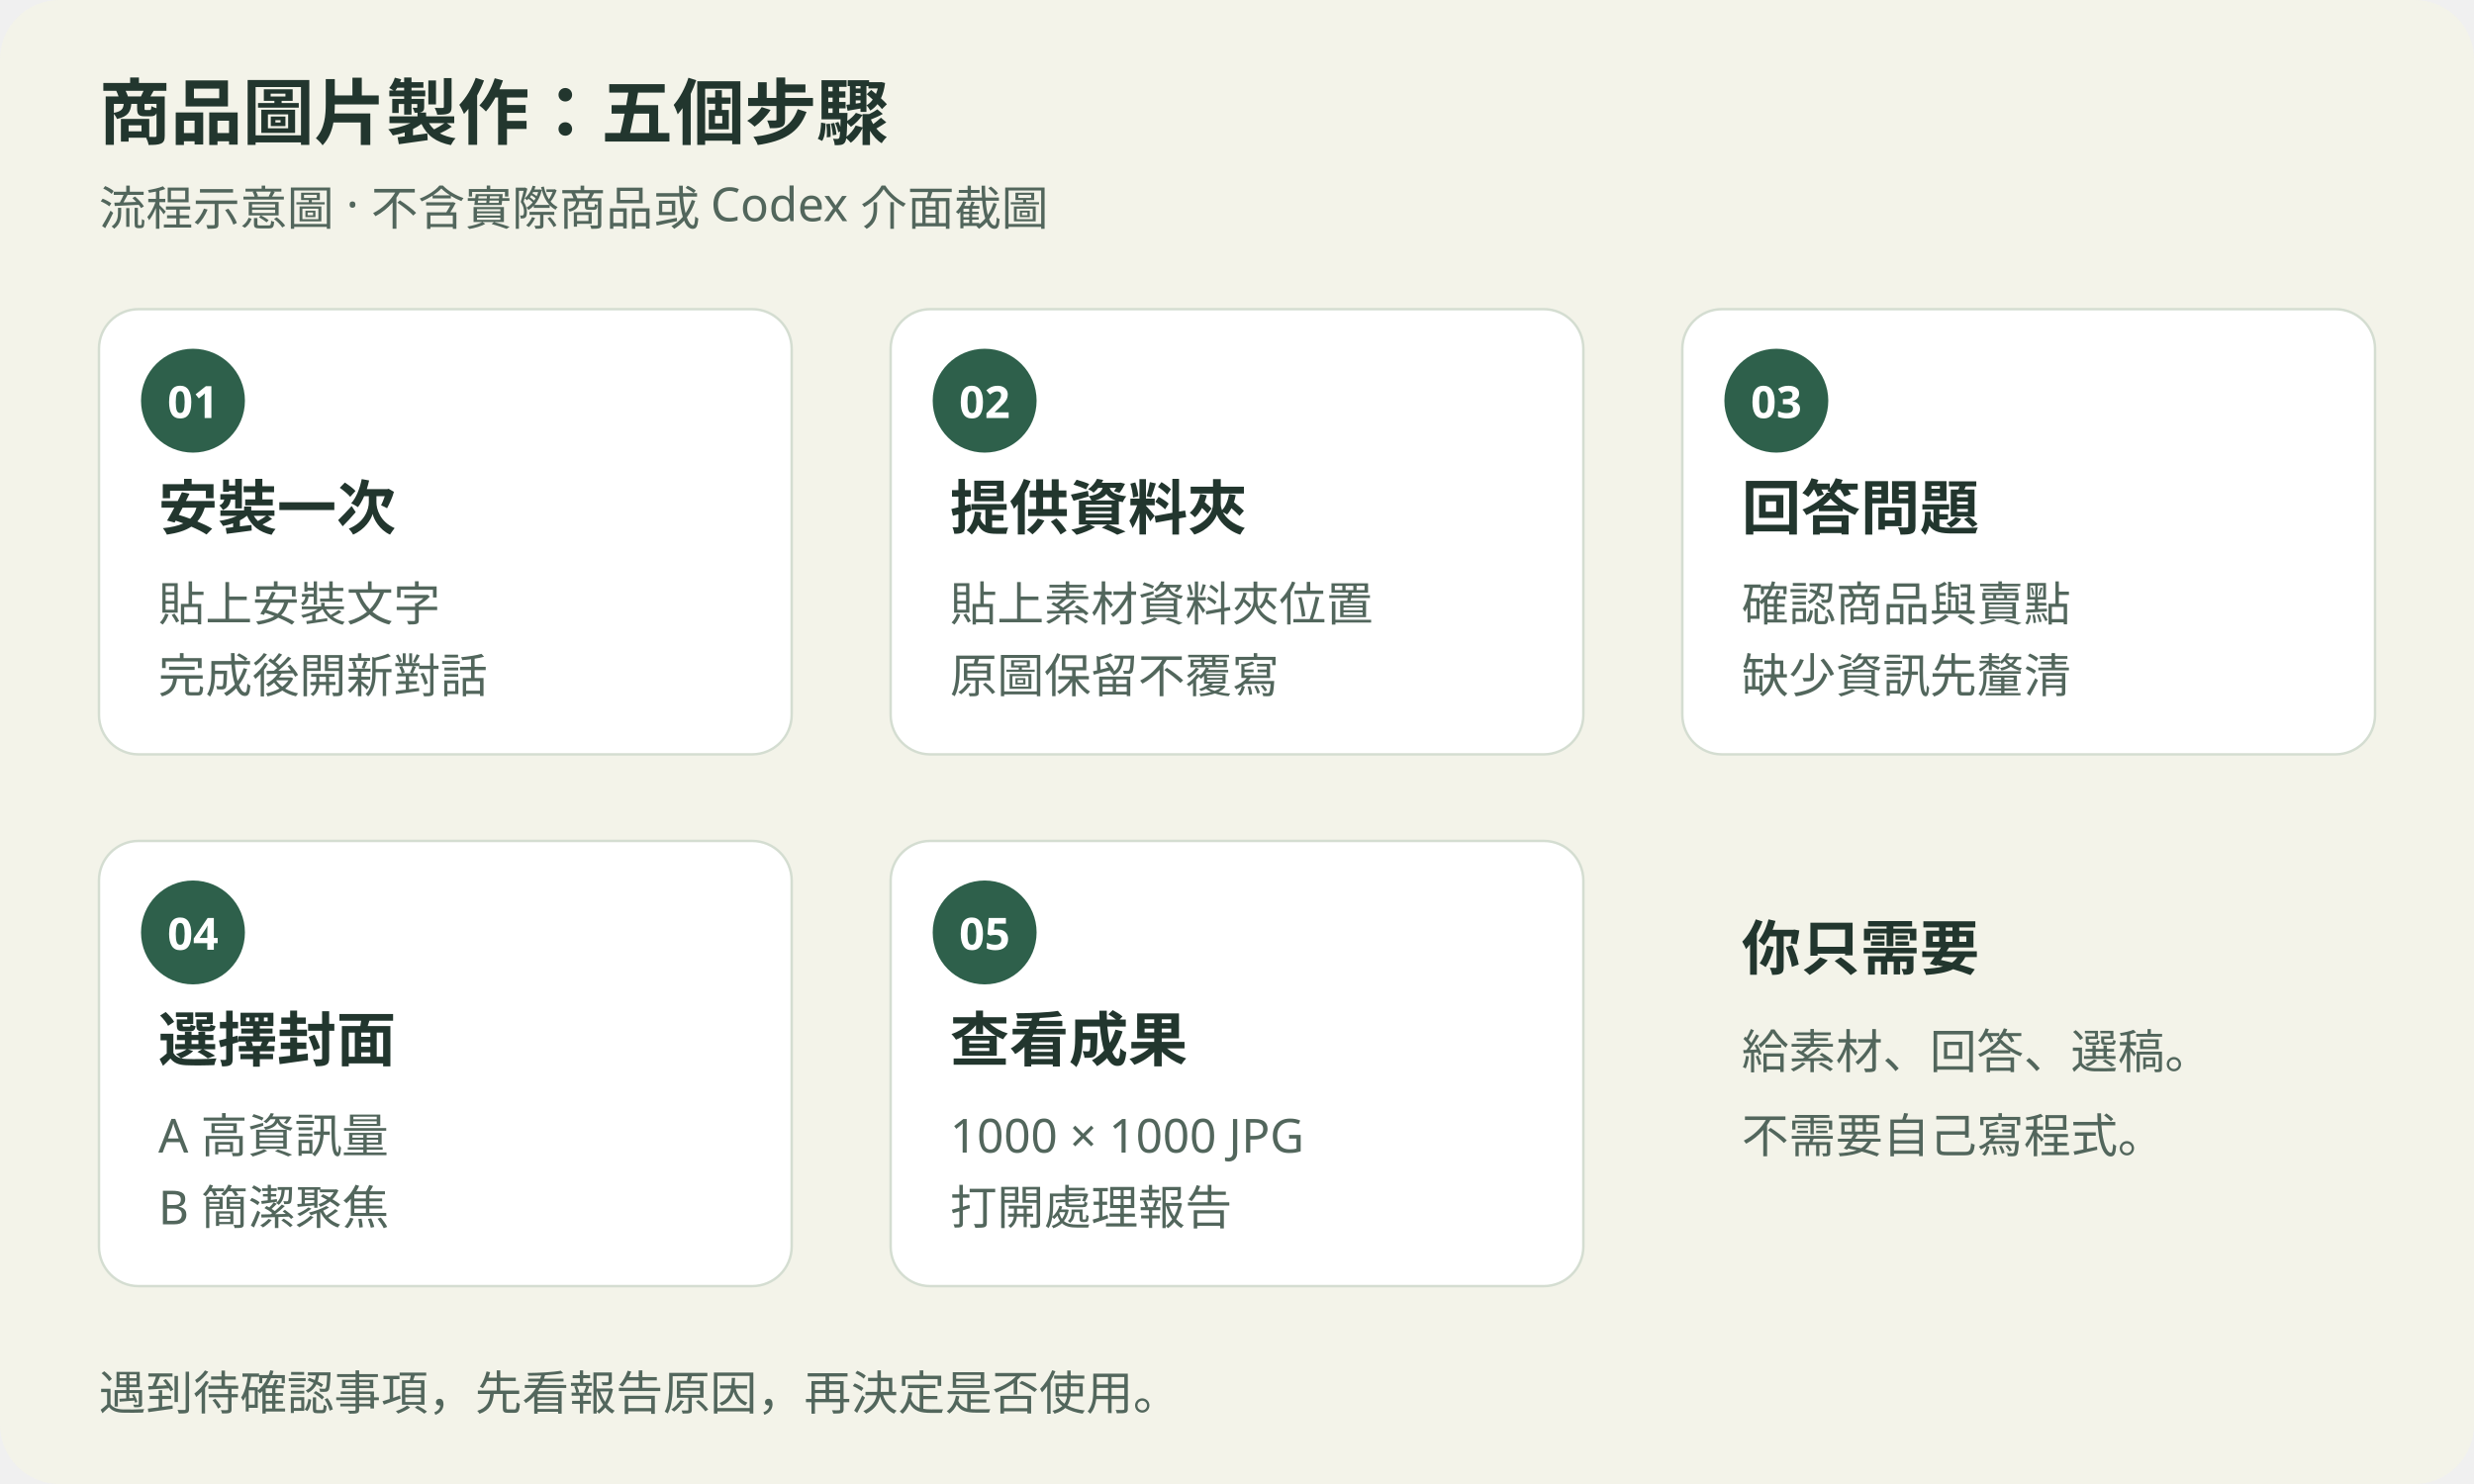
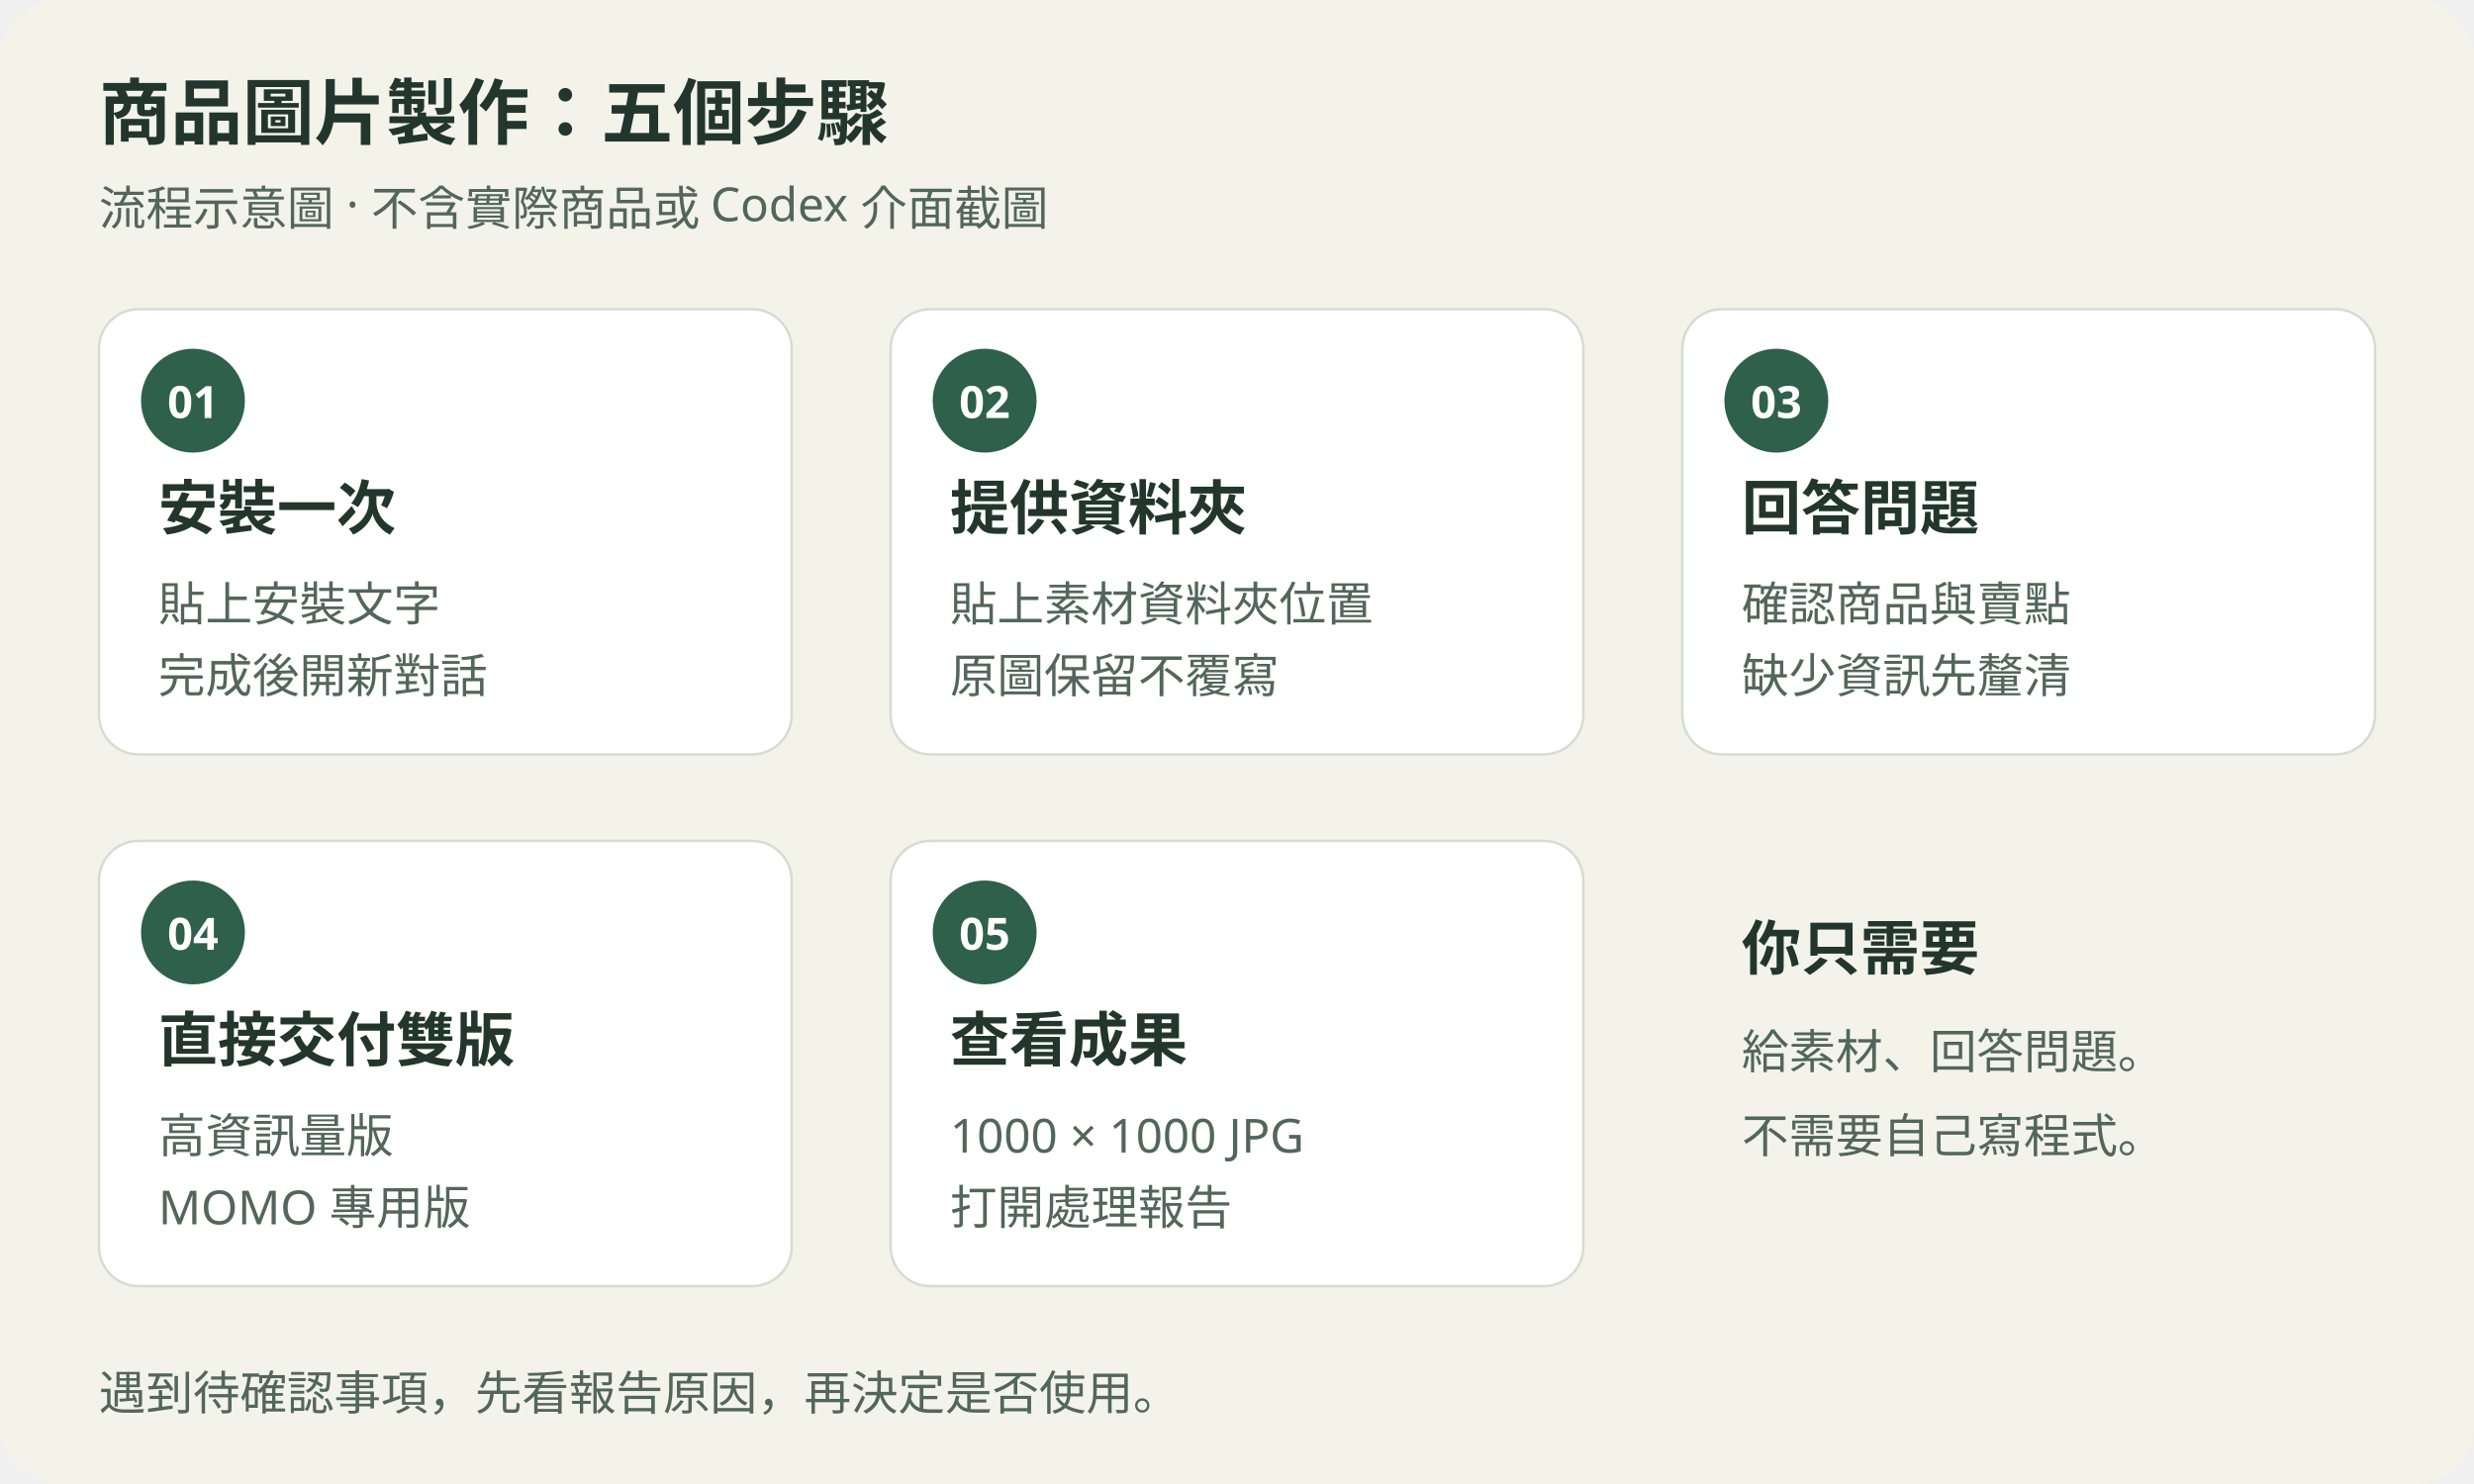
<svg xmlns="http://www.w3.org/2000/svg" width="1000" height="600" viewBox="0 0 1000 600" role="img" aria-labelledby="title desc">
  <style>text{font-family:"Microsoft JhengHei","PingFang TC",sans-serif;fill:#22362e}.small{font-size:19px;fill:#52665c}.heading{font-size:29px;font-weight:700}.label{font-size:24px;font-weight:700}.mono{font-family:Consolas,monospace;font-size:21px}</style>
  <rect width="1000" height="600" rx="24" fill="#f3f3e9" />
  <text x="40" y="56" class="heading">商品圖片製作：五個步驟</text>
  <text x="40" y="91" class="small">流程示意圖 · 不含實際商品或 Codex 介面截圖</text>
  <rect x="40" y="125" width="280" height="180" rx="16" fill="white" stroke="#d4ddd1" />
  <circle cx="78" cy="162" r="21" fill="#2e604b" />
  <text x="78" y="169" text-anchor="middle" style="fill:white;font-size:18px;font-weight:bold">01</text>
  <text x="64" y="214" class="label">安裝一次</text>
  <text x="64" y="251" class="small">貼上安裝文字</text>
  <text x="64" y="280" class="small">完成後開新對話</text>
  <rect x="360" y="125" width="280" height="180" rx="16" fill="white" stroke="#d4ddd1" />
  <circle cx="398" cy="162" r="21" fill="#2e604b" />
  <text x="398" y="169" text-anchor="middle" style="fill:white;font-size:18px;font-weight:bold">02</text>
  <text x="384" y="214" class="label">提供資料夾</text>
  <text x="384" y="251" class="small">貼上素材資料夾位置</text>
  <text x="384" y="280" class="small">原圖保留不覆寫</text>
  <rect x="680" y="125" width="280" height="180" rx="16" fill="white" stroke="#d4ddd1" />
  <circle cx="718" cy="162" r="21" fill="#2e604b" />
  <text x="718" y="169" text-anchor="middle" style="fill:white;font-size:18px;font-weight:bold">03</text>
  <text x="704" y="214" class="label">回答問題</text>
  <text x="704" y="251" class="small">確認商品與賣點</text>
  <text x="704" y="280" class="small">缺少資訊先釐清</text>
  <rect x="40" y="340" width="280" height="180" rx="16" fill="white" stroke="#d4ddd1" />
  <circle cx="78" cy="377" r="21" fill="#2e604b" />
  <text x="78" y="384" text-anchor="middle" style="fill:white;font-size:18px;font-weight:bold">04</text>
-   <text x="64" y="429" class="label">選擇封面</text>
-   <text x="64" y="466" class="small">A 高資訊量</text>
-   <text x="64" y="495" class="small">B 簡潔聚焦</text>
+   <text x="64" y="429" class="label">直接交付雙版</text>
+   <text x="64" y="466" class="small">高資訊量版</text>
+   <text x="64" y="495" class="small">MOMO 專用版</text>
  <rect x="360" y="340" width="280" height="180" rx="16" fill="white" stroke="#d4ddd1" />
  <circle cx="398" cy="377" r="21" fill="#2e604b" />
  <text x="398" y="384" text-anchor="middle" style="fill:white;font-size:18px;font-weight:bold">05</text>
  <text x="384" y="429" class="label">查看成果</text>
  <text x="384" y="466" class="small">1000 × 1000 JPG</text>
  <text x="384" y="495" class="small">打開處理報告</text>
  <text x="704" y="392" class="label">你只需要</text>
-   <text x="704" y="432" class="small">給素材、回答、選稿。</text>
+   <text x="704" y="432" class="small">給素材、回答問題。</text>
  <text x="704" y="466" class="small">不需要自己寫程式。</text>
  <text x="40" y="570" class="small">遇到待確認事項，先看報告原因，再決定是否使用。</text>
</svg>
